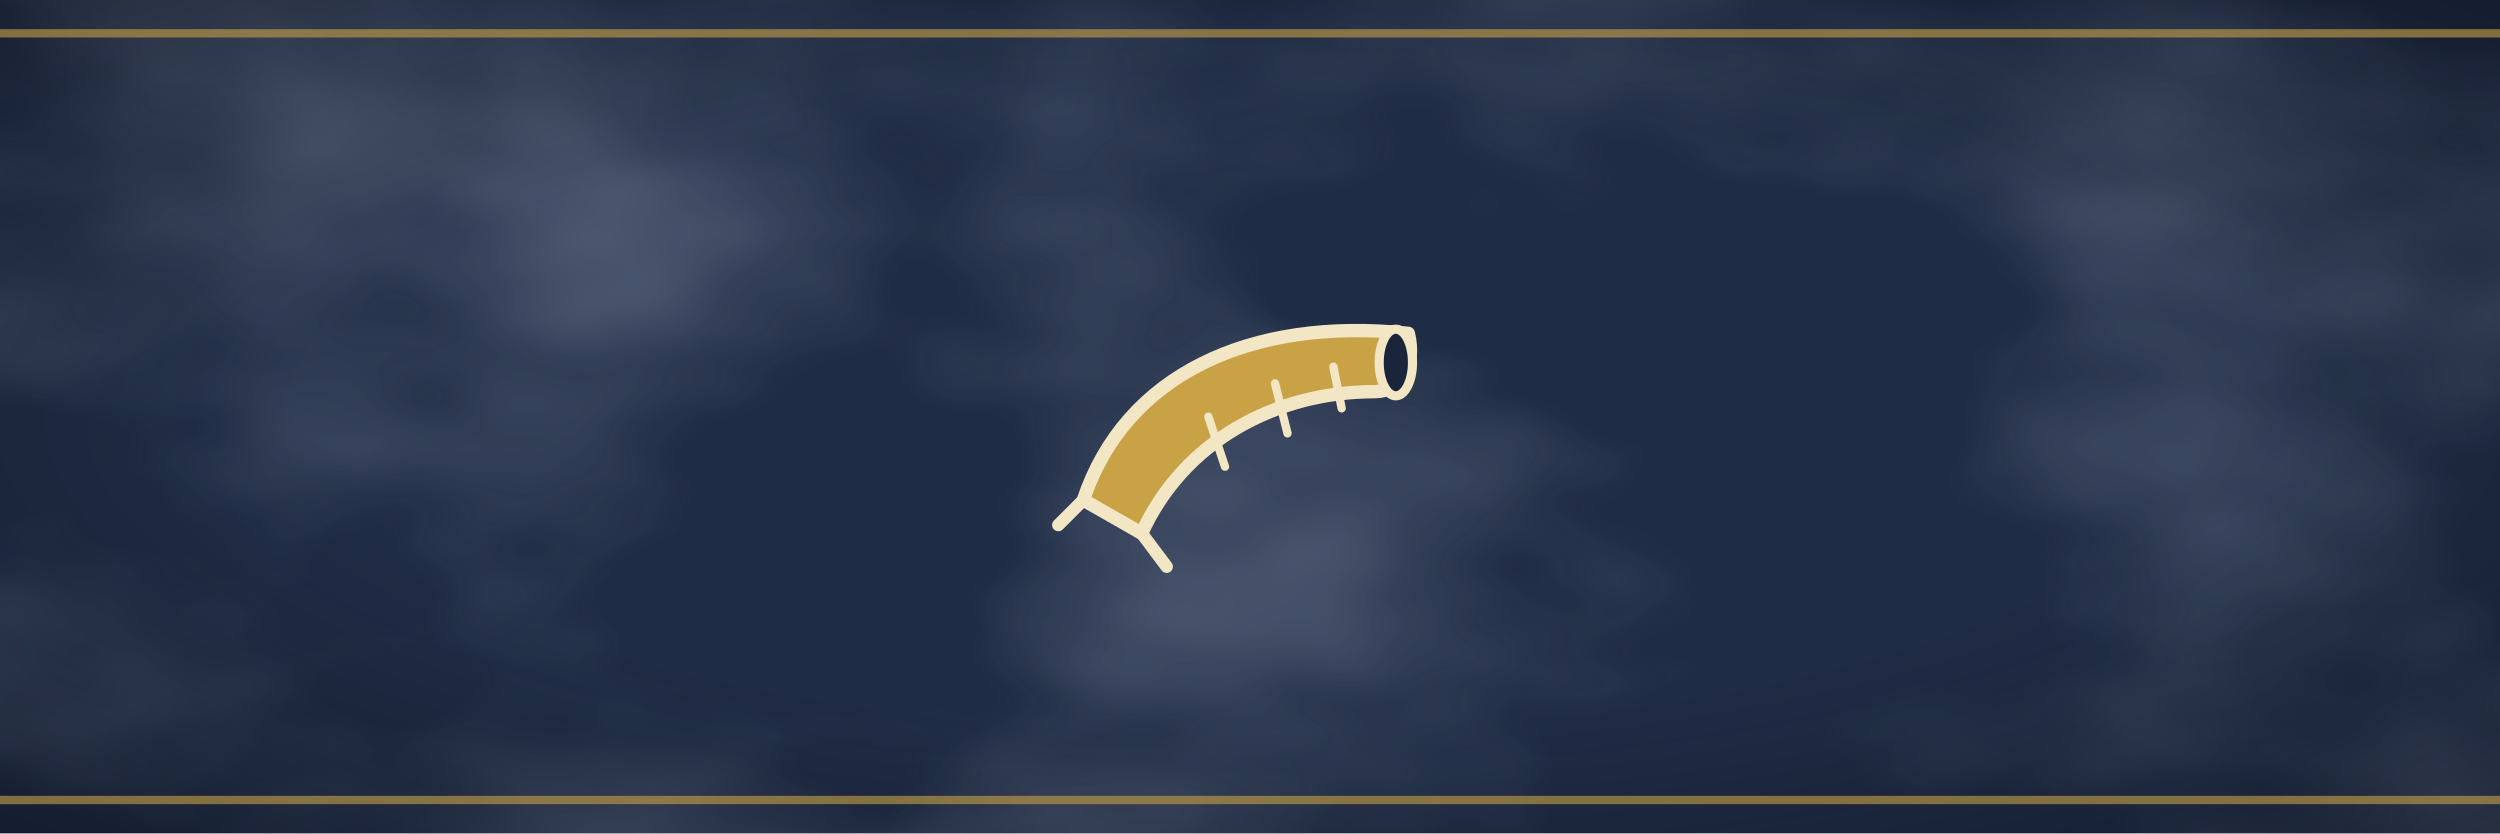
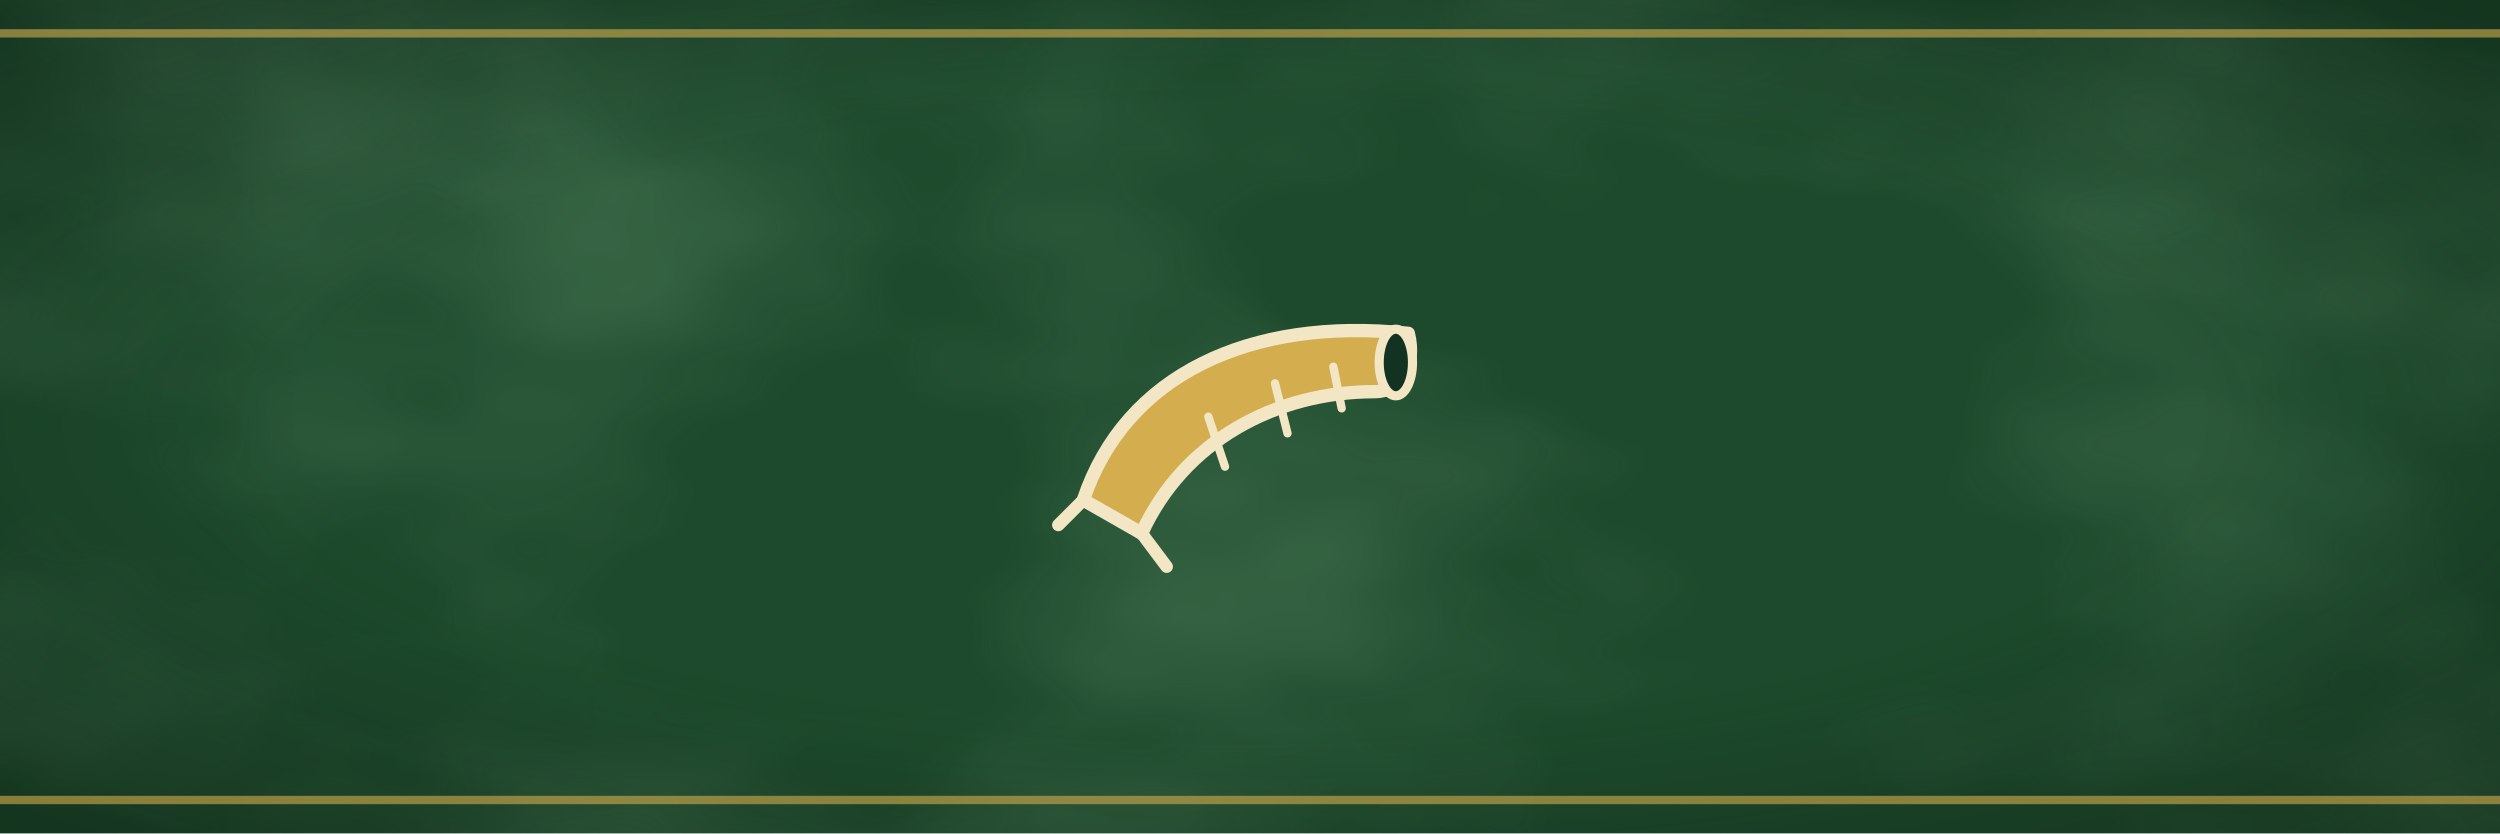
<svg xmlns="http://www.w3.org/2000/svg" viewBox="0 0 600 200" preserveAspectRatio="xMidYMid slice">
  <defs>
    <filter id="m" x="0" y="0" width="100%" height="100%">
      <feTurbulence type="fractalNoise" baseFrequency=".006 .011" numOctaves="4" seed="50" />
-       <feColorMatrix values="0 0 0 0 .55  0 0 0 0 .62  0 0 0 0 .78  0 0 0 1.25 -.5" />
+       <feColorMatrix values="0 0 0 0 .20  0 0 0 0 .42  0 0 0 0 .24  0 0 0 1.25 -.5" />
    </filter>
    <radialGradient id="v" cx=".5" cy=".5" r=".75">
-       <stop offset=".5" stop-color="#05080f" stop-opacity="0" />
-       <stop offset="1" stop-color="#05080f" stop-opacity=".45" />
+       <stop offset=".5" stop-color="#06140b" stop-opacity="0" />
+       <stop offset="1" stop-color="#06140b" stop-opacity=".45" />
    </radialGradient>
  </defs>
-   <rect width="600" height="200" fill="#1f2c45" />
+   <rect width="600" height="200" fill="#1d4a2c" />
  <rect width="600" height="200" filter="url(#m)" opacity=".55" />
  <rect width="600" height="200" fill="url(#v)" />
-   <path d="M0 8H600M0 192H600" stroke="#c9a245" stroke-width="2" opacity=".6" />
+   <path d="M0 8H600M0 192H600" stroke="#d4ad4f" stroke-width="2" opacity=".6" />
  <g transform="translate(250 50)">
-     <path d="M10 70C20 40 50 26 88 30C90 38 86 44 80 44C56 44 34 56 24 78Z" fill="#c9a245" stroke="#f3e6c4" stroke-width="3.2" stroke-linejoin="round" stroke-linecap="round" />
+     <path d="M10 70C20 40 50 26 88 30C90 38 86 44 80 44C56 44 34 56 24 78Z" fill="#d4ad4f" stroke="#f3e6c4" stroke-width="3.2" stroke-linejoin="round" stroke-linecap="round" />
    <path d="M24 78L30 86M10 70L4 76" fill="none" stroke="#f3e6c4" stroke-width="3" stroke-linejoin="round" stroke-linecap="round" />
    <path d="M40 50l4 12M56 42l3 12M70 38l2 10" fill="none" stroke="#f3e6c4" stroke-width="2" stroke-linejoin="round" stroke-linecap="round" />
-     <ellipse cx="85" cy="37" rx="4" ry="8" fill="#1a253b" stroke="#f3e6c4" stroke-width="2.2" />
+     <ellipse cx="85" cy="37" rx="4" ry="8" fill="#123321" stroke="#f3e6c4" stroke-width="2.2" />
  </g>
</svg>
